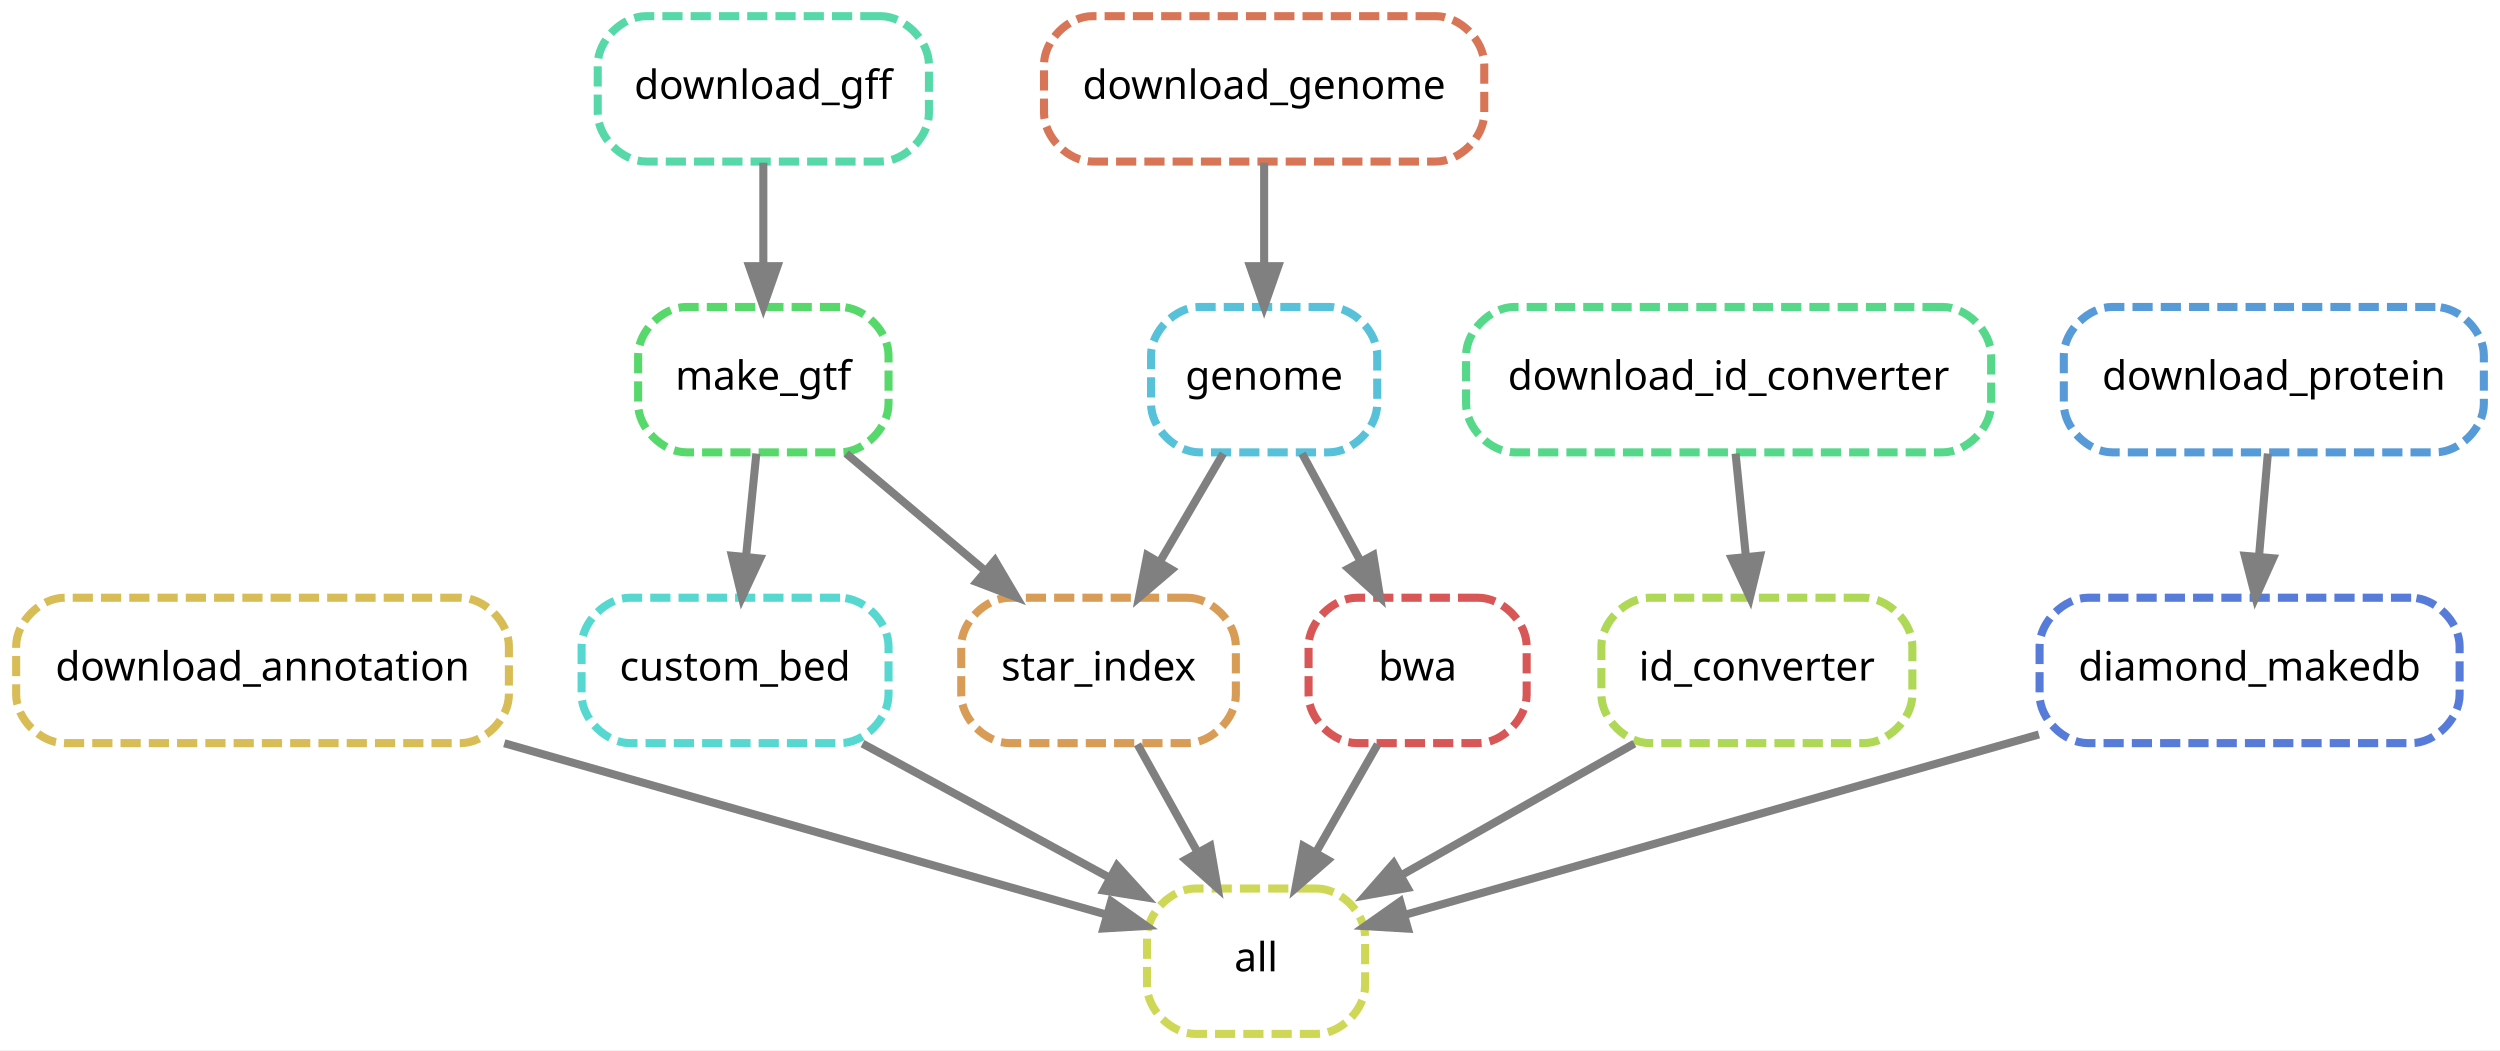
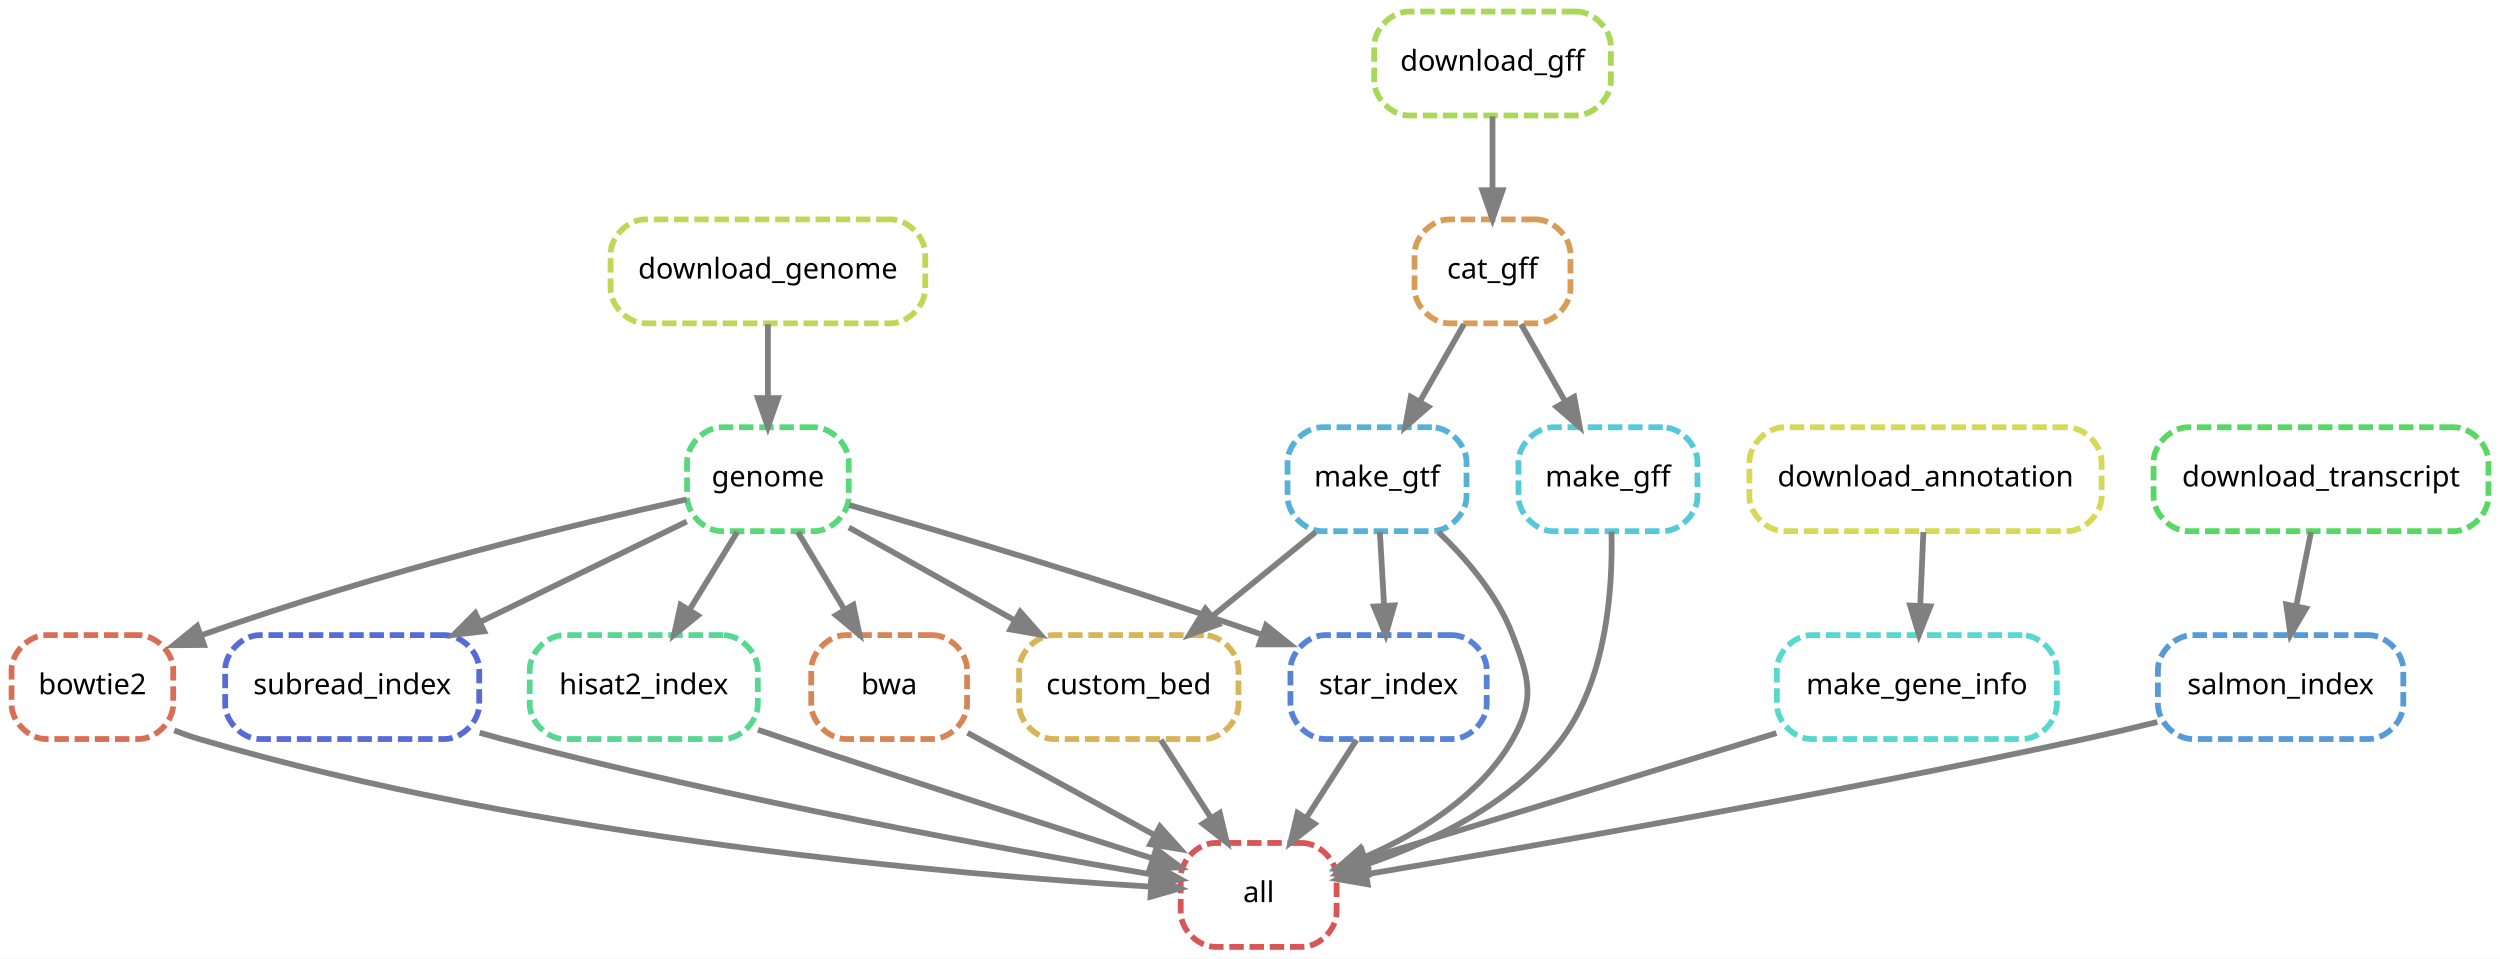
- <svg xmlns="http://www.w3.org/2000/svg" width="619pt" height="260pt" viewBox="0.00 0.00 619.00 260.00">
-   <g id="graph0" class="graph" transform="scale(1 1) rotate(0) translate(4 256)">
-     <polygon fill="white" stroke="transparent" points="-4,4 -4,-256 615,-256 615,4 -4,4" />
+ <svg xmlns="http://www.w3.org/2000/svg" width="866pt" height="332pt" viewBox="0.00 0.00 866.00 332.00">
+   <g id="graph0" class="graph" transform="scale(1 1) rotate(0) translate(4 328)">
+     <polygon fill="white" stroke="transparent" points="-4,4 -4,-328 862,-328 862,4 -4,4" />
    <g id="node1" class="node">
-       <path fill="none" stroke="#ced856" stroke-width="2" stroke-dasharray="5,2" d="M322,-36C322,-36 292,-36 292,-36 286,-36 280,-30 280,-24 280,-24 280,-12 280,-12 280,-6 286,0 292,0 292,0 322,0 322,0 328,0 334,-6 334,-12 334,-12 334,-24 334,-24 334,-30 328,-36 322,-36" />
-       <text text-anchor="middle" x="307" y="-15.5" font-family="sans" font-size="10.00">all</text>
+       <path fill="none" stroke="#d85656" stroke-width="2" stroke-dasharray="5,2" d="M447,-36C447,-36 417,-36 417,-36 411,-36 405,-30 405,-24 405,-24 405,-12 405,-12 405,-6 411,0 417,0 417,0 447,0 447,0 453,0 459,-6 459,-12 459,-12 459,-24 459,-24 459,-30 453,-36 447,-36" />
+       <text text-anchor="middle" x="432" y="-15.5" font-family="sans" font-size="10.00">all</text>
    </g>
    <g id="node2" class="node">
-       <path fill="none" stroke="#d8bc56" stroke-width="2" stroke-dasharray="5,2" d="M110,-108C110,-108 12,-108 12,-108 6,-108 0,-102 0,-96 0,-96 0,-84 0,-84 0,-78 6,-72 12,-72 12,-72 110,-72 110,-72 116,-72 122,-78 122,-84 122,-84 122,-96 122,-96 122,-102 116,-108 110,-108" />
-       <text text-anchor="middle" x="61" y="-87.5" font-family="sans" font-size="10.00">download_annotation</text>
+       <path fill="none" stroke="#d88556" stroke-width="2" stroke-dasharray="5,2" d="M319,-108C319,-108 289,-108 289,-108 283,-108 277,-102 277,-96 277,-96 277,-84 277,-84 277,-78 283,-72 289,-72 289,-72 319,-72 319,-72 325,-72 331,-78 331,-84 331,-84 331,-96 331,-96 331,-102 325,-108 319,-108" />
+       <text text-anchor="middle" x="304" y="-87.5" font-family="sans" font-size="10.00">bwa</text>
    </g>
    <g id="edge1" class="edge">
-       <path fill="none" stroke="grey" stroke-width="2" d="M120.86,-71.97C167.44,-58.71 230.59,-40.74 270.05,-29.51" />
-       <polygon fill="grey" stroke="grey" stroke-width="2" points="271.13,-32.85 279.79,-26.74 269.21,-26.11 271.13,-32.85" />
+       <path fill="none" stroke="grey" stroke-width="2" d="M331.15,-74.15C350.07,-63.81 375.51,-49.89 396.11,-38.63" />
+       <polygon fill="grey" stroke="grey" stroke-width="2" points="397.8,-41.69 404.89,-33.82 394.44,-35.55 397.8,-41.69" />
    </g>
    <g id="node3" class="node">
-       <path fill="none" stroke="#d85656" stroke-width="2" stroke-dasharray="5,2" d="M362,-108C362,-108 332,-108 332,-108 326,-108 320,-102 320,-96 320,-96 320,-84 320,-84 320,-78 326,-72 332,-72 332,-72 362,-72 362,-72 368,-72 374,-78 374,-84 374,-84 374,-96 374,-96 374,-102 368,-108 362,-108" />
-       <text text-anchor="middle" x="347" y="-87.5" font-family="sans" font-size="10.00">bwa</text>
+       <path fill="none" stroke="#56d87b" stroke-width="2" stroke-dasharray="5,2" d="M278,-180C278,-180 246,-180 246,-180 240,-180 234,-174 234,-168 234,-168 234,-156 234,-156 234,-150 240,-144 246,-144 246,-144 278,-144 278,-144 284,-144 290,-150 290,-156 290,-156 290,-168 290,-168 290,-174 284,-180 278,-180" />
+       <text text-anchor="middle" x="262" y="-159.5" font-family="sans" font-size="10.00">genome</text>
+     </g>
+     <g id="edge11" class="edge">
+       <path fill="none" stroke="grey" stroke-width="2" d="M272.38,-143.7C277.26,-135.56 283.19,-125.69 288.58,-116.7" />
+       <polygon fill="grey" stroke="grey" stroke-width="2" points="291.59,-118.48 293.74,-108.1 285.59,-114.88 291.59,-118.48" />
+     </g>
+     <g id="node5" class="node">
+       <path fill="none" stroke="#d86e56" stroke-width="2" stroke-dasharray="5,2" d="M44,-108C44,-108 12,-108 12,-108 6,-108 0,-102 0,-96 0,-96 0,-84 0,-84 0,-78 6,-72 12,-72 12,-72 44,-72 44,-72 50,-72 56,-78 56,-84 56,-84 56,-96 56,-96 56,-102 50,-108 44,-108" />
+       <text text-anchor="middle" x="28" y="-87.5" font-family="sans" font-size="10.00">bowtie2</text>
+     </g>
+     <g id="edge13" class="edge">
+       <path fill="none" stroke="grey" stroke-width="2" d="M233.81,-154.99C196.97,-146.79 130.41,-130.83 65.62,-107.92" />
+       <polygon fill="grey" stroke="grey" stroke-width="2" points="66.67,-104.58 56.08,-104.49 64.3,-111.17 66.67,-104.58" />
+     </g>
+     <g id="node10" class="node">
+       <path fill="none" stroke="#5682d8" stroke-width="2" stroke-dasharray="5,2" d="M499,-108C499,-108 455,-108 455,-108 449,-108 443,-102 443,-96 443,-96 443,-84 443,-84 443,-78 449,-72 455,-72 455,-72 499,-72 499,-72 505,-72 511,-78 511,-84 511,-84 511,-96 511,-96 511,-102 505,-108 499,-108" />
+       <text text-anchor="middle" x="477" y="-87.5" font-family="sans" font-size="10.00">star_index</text>
+     </g>
+     <g id="edge17" class="edge">
+       <path fill="none" stroke="grey" stroke-width="2" d="M290.22,-153.03C322.6,-143.73 377.46,-127.5 433.15,-108.17" />
+       <polygon fill="grey" stroke="grey" stroke-width="2" points="434.54,-111.4 442.82,-104.79 432.23,-104.79 434.54,-111.4" />
+     </g>
+     <g id="node11" class="node">
+       <path fill="none" stroke="#566bd8" stroke-width="2" stroke-dasharray="5,2" d="M150,-108C150,-108 86,-108 86,-108 80,-108 74,-102 74,-96 74,-96 74,-84 74,-84 74,-78 80,-72 86,-72 86,-72 150,-72 150,-72 156,-72 162,-78 162,-84 162,-84 162,-96 162,-96 162,-102 156,-108 150,-108" />
+       <text text-anchor="middle" x="118" y="-87.5" font-family="sans" font-size="10.00">subread_index</text>
+     </g>
+     <g id="edge19" class="edge">
+       <path fill="none" stroke="grey" stroke-width="2" d="M233.89,-147.34C213.52,-137.43 185.56,-123.84 162.2,-112.49" />
+       <polygon fill="grey" stroke="grey" stroke-width="2" points="163.7,-109.32 153.18,-108.1 160.64,-115.62 163.7,-109.32" />
+     </g>
+     <g id="node12" class="node">
+       <path fill="none" stroke="#56d892" stroke-width="2" stroke-dasharray="5,2" d="M246.5,-108C246.5,-108 191.5,-108 191.5,-108 185.5,-108 179.5,-102 179.5,-96 179.5,-96 179.5,-84 179.5,-84 179.5,-78 185.5,-72 191.5,-72 191.5,-72 246.5,-72 246.5,-72 252.5,-72 258.5,-78 258.5,-84 258.5,-84 258.5,-96 258.5,-96 258.5,-102 252.5,-108 246.5,-108" />
+       <text text-anchor="middle" x="219" y="-87.5" font-family="sans" font-size="10.00">hisat2_index</text>
+     </g>
+     <g id="edge20" class="edge">
+       <path fill="none" stroke="grey" stroke-width="2" d="M251.37,-143.7C246.37,-135.56 240.31,-125.69 234.79,-116.7" />
+       <polygon fill="grey" stroke="grey" stroke-width="2" points="237.72,-114.79 229.51,-108.1 231.76,-118.46 237.72,-114.79" />
+     </g>
+     <g id="node13" class="node">
+       <path fill="none" stroke="#d8b456" stroke-width="2" stroke-dasharray="5,2" d="M413,-108C413,-108 361,-108 361,-108 355,-108 349,-102 349,-96 349,-96 349,-84 349,-84 349,-78 355,-72 361,-72 361,-72 413,-72 413,-72 419,-72 425,-78 425,-84 425,-84 425,-96 425,-96 425,-102 419,-108 413,-108" />
+       <text text-anchor="middle" x="387" y="-87.5" font-family="sans" font-size="10.00">custom_bed</text>
+     </g>
+     <g id="edge22" class="edge">
+       <path fill="none" stroke="grey" stroke-width="2" d="M290.05,-145.29C307,-135.8 328.87,-123.55 347.54,-113.1" />
+       <polygon fill="grey" stroke="grey" stroke-width="2" points="349.4,-116.07 356.42,-108.13 345.98,-109.96 349.4,-116.07" />
+     </g>
+     <g id="node4" class="node">
+       <path fill="none" stroke="#bed856" stroke-width="2" stroke-dasharray="5,2" d="M304.5,-252C304.5,-252 219.5,-252 219.5,-252 213.5,-252 207.5,-246 207.5,-240 207.5,-240 207.5,-228 207.5,-228 207.5,-222 213.5,-216 219.5,-216 219.5,-216 304.5,-216 304.5,-216 310.5,-216 316.5,-222 316.5,-228 316.5,-228 316.5,-240 316.5,-240 316.5,-246 310.5,-252 304.5,-252" />
+       <text text-anchor="middle" x="262" y="-231.5" font-family="sans" font-size="10.00">download_genome</text>
+     </g>
+     <g id="edge12" class="edge">
+       <path fill="none" stroke="grey" stroke-width="2" d="M262,-215.7C262,-207.98 262,-198.71 262,-190.11" />
+       <polygon fill="grey" stroke="grey" stroke-width="2" points="265.5,-190.1 262,-180.1 258.5,-190.1 265.5,-190.1" />
    </g>
    <g id="edge2" class="edge">
-       <path fill="none" stroke="grey" stroke-width="2" d="M337.11,-71.7C332.51,-63.64 326.94,-53.89 321.85,-44.98" />
-       <polygon fill="grey" stroke="grey" stroke-width="2" points="324.77,-43.05 316.77,-36.1 318.7,-46.52 324.77,-43.05" />
+       <path fill="none" stroke="grey" stroke-width="2" d="M56.37,-74.98C59.24,-73.86 62.15,-72.84 65,-72 182.21,-37.4 327.41,-24.97 394.62,-20.86" />
+       <polygon fill="grey" stroke="grey" stroke-width="2" points="394.95,-24.34 404.73,-20.27 394.54,-17.36 394.95,-24.34" />
    </g>
-     <g id="node4" class="node">
-       <path fill="none" stroke="#56c1d8" stroke-width="2" stroke-dasharray="5,2" d="M325,-180C325,-180 293,-180 293,-180 287,-180 281,-174 281,-168 281,-168 281,-156 281,-156 281,-150 287,-144 293,-144 293,-144 325,-144 325,-144 331,-144 337,-150 337,-156 337,-156 337,-168 337,-168 337,-174 331,-180 325,-180" />
-       <text text-anchor="middle" x="309" y="-159.5" font-family="sans" font-size="10.00">genome</text>
+     <g id="node6" class="node">
+       <path fill="none" stroke="#56b1d8" stroke-width="2" stroke-dasharray="5,2" d="M492,-180C492,-180 454,-180 454,-180 448,-180 442,-174 442,-168 442,-168 442,-156 442,-156 442,-150 448,-144 454,-144 454,-144 492,-144 492,-144 498,-144 504,-150 504,-156 504,-156 504,-168 504,-168 504,-174 498,-180 492,-180" />
+       <text text-anchor="middle" x="473" y="-159.5" font-family="sans" font-size="10.00">make_gtf</text>
+     </g>
+     <g id="edge3" class="edge">
+       <path fill="none" stroke="grey" stroke-width="2" d="M494.27,-143.7C504.11,-134.31 514.76,-121.8 520,-108 525.68,-93.04 527.87,-85.93 520,-72 508.97,-52.47 487.54,-39.34 468.59,-31.03" />
+       <polygon fill="grey" stroke="grey" stroke-width="2" points="469.84,-27.77 459.26,-27.23 467.2,-34.25 469.84,-27.77" />
+     </g>
+     <g id="edge18" class="edge">
+       <path fill="none" stroke="grey" stroke-width="2" d="M473.99,-143.7C474.43,-135.98 474.96,-126.71 475.45,-118.11" />
+       <polygon fill="grey" stroke="grey" stroke-width="2" points="478.95,-118.29 476.02,-108.1 471.96,-117.89 478.95,-118.29" />
+     </g>
+     <g id="edge21" class="edge">
+       <path fill="none" stroke="grey" stroke-width="2" d="M451.74,-143.7C440.91,-134.88 427.58,-124.03 415.84,-114.47" />
+       <polygon fill="grey" stroke="grey" stroke-width="2" points="417.98,-111.7 408.01,-108.1 413.56,-117.13 417.98,-111.7" />
+     </g>
+     <g id="node7" class="node">
+       <path fill="none" stroke="#d89c56" stroke-width="2" stroke-dasharray="5,2" d="M528,-252C528,-252 498,-252 498,-252 492,-252 486,-246 486,-240 486,-240 486,-228 486,-228 486,-222 492,-216 498,-216 498,-216 528,-216 528,-216 534,-216 540,-222 540,-228 540,-228 540,-240 540,-240 540,-246 534,-252 528,-252" />
+       <text text-anchor="middle" x="513" y="-231.5" font-family="sans" font-size="10.00">cat_gff</text>
+     </g>
+     <g id="edge14" class="edge">
+       <path fill="none" stroke="grey" stroke-width="2" d="M503.11,-215.7C498.51,-207.64 492.94,-197.89 487.85,-188.98" />
+       <polygon fill="grey" stroke="grey" stroke-width="2" points="490.77,-187.05 482.77,-180.1 484.7,-190.52 490.77,-187.05" />
+     </g>
+     <g id="node9" class="node">
+       <path fill="none" stroke="#56c9d8" stroke-width="2" stroke-dasharray="5,2" d="M572,-180C572,-180 534,-180 534,-180 528,-180 522,-174 522,-168 522,-168 522,-156 522,-156 522,-150 528,-144 534,-144 534,-144 572,-144 572,-144 578,-144 584,-150 584,-156 584,-156 584,-168 584,-168 584,-174 578,-180 572,-180" />
+       <text text-anchor="middle" x="553" y="-159.5" font-family="sans" font-size="10.00">make_gff</text>
+     </g>
+     <g id="edge16" class="edge">
+       <path fill="none" stroke="grey" stroke-width="2" d="M522.89,-215.7C527.49,-207.64 533.06,-197.89 538.15,-188.98" />
+       <polygon fill="grey" stroke="grey" stroke-width="2" points="541.3,-190.52 543.23,-180.1 535.23,-187.05 541.3,-190.52" />
+     </g>
+     <g id="node8" class="node">
+       <path fill="none" stroke="#a7d856" stroke-width="2" stroke-dasharray="5,2" d="M542,-324C542,-324 484,-324 484,-324 478,-324 472,-318 472,-312 472,-312 472,-300 472,-300 472,-294 478,-288 484,-288 484,-288 542,-288 542,-288 548,-288 554,-294 554,-300 554,-300 554,-312 554,-312 554,-318 548,-324 542,-324" />
+       <text text-anchor="middle" x="513" y="-303.5" font-family="sans" font-size="10.00">download_gff</text>
+     </g>
+     <g id="edge15" class="edge">
+       <path fill="none" stroke="grey" stroke-width="2" d="M513,-287.7C513,-279.98 513,-270.71 513,-262.11" />
+       <polygon fill="grey" stroke="grey" stroke-width="2" points="516.5,-262.1 513,-252.1 509.5,-262.1 516.5,-262.1" />
+     </g>
+     <g id="edge4" class="edge">
+       <path fill="none" stroke="grey" stroke-width="2" d="M554.22,-143.83C554.7,-124.49 552.67,-93.02 537,-72 520.52,-49.9 492.22,-36.36 469.15,-28.51" />
+       <polygon fill="grey" stroke="grey" stroke-width="2" points="469.89,-25.08 459.3,-25.39 467.78,-31.75 469.89,-25.08" />
+     </g>
+     <g id="edge5" class="edge">
+       <path fill="none" stroke="grey" stroke-width="2" d="M465.88,-71.7C460.64,-63.56 454.3,-53.69 448.52,-44.7" />
+       <polygon fill="grey" stroke="grey" stroke-width="2" points="451.35,-42.62 443,-36.1 445.46,-46.41 451.35,-42.62" />
+     </g>
+     <g id="edge6" class="edge">
+       <path fill="none" stroke="grey" stroke-width="2" d="M162.15,-74.18C164.8,-73.41 167.43,-72.68 170,-72 249.35,-51.08 344.07,-33.77 395.08,-25.07" />
+       <polygon fill="grey" stroke="grey" stroke-width="2" points="395.71,-28.51 404.98,-23.4 394.54,-21.61 395.71,-28.51" />
    </g>
    <g id="edge7" class="edge">
-       <path fill="none" stroke="grey" stroke-width="2" d="M318.39,-143.7C322.76,-135.64 328.06,-125.89 332.9,-116.98" />
-       <polygon fill="grey" stroke="grey" stroke-width="2" points="336.02,-118.56 337.71,-108.1 329.87,-115.22 336.02,-118.56" />
+       <path fill="none" stroke="grey" stroke-width="2" d="M258.56,-75.2C261.75,-74.11 264.93,-73.03 268,-72 311.58,-57.4 361.91,-41.24 395.2,-30.65" />
+       <polygon fill="grey" stroke="grey" stroke-width="2" points="396.48,-33.91 404.95,-27.55 394.36,-27.24 396.48,-33.91" />
    </g>
-     <g id="node6" class="node">
-       <path fill="none" stroke="#d89c56" stroke-width="2" stroke-dasharray="5,2" d="M290,-108C290,-108 246,-108 246,-108 240,-108 234,-102 234,-96 234,-96 234,-84 234,-84 234,-78 240,-72 246,-72 246,-72 290,-72 290,-72 296,-72 302,-78 302,-84 302,-84 302,-96 302,-96 302,-102 296,-108 290,-108" />
-       <text text-anchor="middle" x="268" y="-87.5" font-family="sans" font-size="10.00">star_index</text>
+     <g id="edge8" class="edge">
+       <path fill="none" stroke="grey" stroke-width="2" d="M398.12,-71.7C403.36,-63.56 409.7,-53.69 415.48,-44.7" />
+       <polygon fill="grey" stroke="grey" stroke-width="2" points="418.54,-46.41 421,-36.1 412.65,-42.62 418.54,-46.41" />
+     </g>
+     <g id="node14" class="node">
+       <path fill="none" stroke="#56d8d0" stroke-width="2" stroke-dasharray="5,2" d="M696.5,-108C696.5,-108 623.5,-108 623.5,-108 617.5,-108 611.5,-102 611.5,-96 611.5,-96 611.5,-84 611.5,-84 611.5,-78 617.5,-72 623.5,-72 623.5,-72 696.5,-72 696.5,-72 702.5,-72 708.5,-78 708.5,-84 708.5,-84 708.5,-96 708.5,-96 708.5,-102 702.5,-108 696.5,-108" />
+       <text text-anchor="middle" x="660" y="-87.5" font-family="sans" font-size="10.00">make_gene_info</text>
    </g>
    <g id="edge9" class="edge">
-       <path fill="none" stroke="grey" stroke-width="2" d="M298.87,-143.7C294.15,-135.64 288.44,-125.89 283.22,-116.98" />
-       <polygon fill="grey" stroke="grey" stroke-width="2" points="286.09,-114.96 278.02,-108.1 280.05,-118.5 286.09,-114.96" />
+       <path fill="none" stroke="grey" stroke-width="2" d="M611.37,-74.07C568.75,-60.98 507.72,-42.25 468.98,-30.35" />
+       <polygon fill="grey" stroke="grey" stroke-width="2" points="469.74,-26.93 459.16,-27.34 467.69,-33.62 469.74,-26.93" />
    </g>
-     <g id="node5" class="node">
-       <path fill="none" stroke="#d87556" stroke-width="2" stroke-dasharray="5,2" d="M351.5,-252C351.5,-252 266.5,-252 266.5,-252 260.5,-252 254.5,-246 254.5,-240 254.5,-240 254.5,-228 254.5,-228 254.5,-222 260.5,-216 266.5,-216 266.5,-216 351.5,-216 351.5,-216 357.5,-216 363.5,-222 363.5,-228 363.5,-228 363.5,-240 363.5,-240 363.5,-246 357.5,-252 351.5,-252" />
-       <text text-anchor="middle" x="309" y="-231.5" font-family="sans" font-size="10.00">download_genome</text>
+     <g id="node15" class="node">
+       <path fill="none" stroke="#d6d856" stroke-width="2" stroke-dasharray="5,2" d="M712,-180C712,-180 614,-180 614,-180 608,-180 602,-174 602,-168 602,-168 602,-156 602,-156 602,-150 608,-144 614,-144 614,-144 712,-144 712,-144 718,-144 724,-150 724,-156 724,-156 724,-168 724,-168 724,-174 718,-180 712,-180" />
+       <text text-anchor="middle" x="663" y="-159.5" font-family="sans" font-size="10.00">download_annotation</text>
    </g>
-     <g id="edge8" class="edge">
-       <path fill="none" stroke="grey" stroke-width="2" d="M309,-215.7C309,-207.98 309,-198.71 309,-190.11" />
-       <polygon fill="grey" stroke="grey" stroke-width="2" points="312.5,-190.1 309,-180.1 305.5,-190.1 312.5,-190.1" />
+     <g id="edge23" class="edge">
+       <path fill="none" stroke="grey" stroke-width="2" d="M662.26,-143.7C661.93,-135.98 661.53,-126.71 661.16,-118.11" />
+       <polygon fill="grey" stroke="grey" stroke-width="2" points="664.66,-117.95 660.73,-108.1 657.66,-118.25 664.66,-117.95" />
    </g>
-     <g id="edge3" class="edge">
-       <path fill="none" stroke="grey" stroke-width="2" d="M277.64,-71.7C282.13,-63.64 287.56,-53.89 292.52,-44.98" />
-       <polygon fill="grey" stroke="grey" stroke-width="2" points="295.66,-46.54 297.47,-36.1 289.55,-43.14 295.66,-46.54" />
-     </g>
-     <g id="node7" class="node">
-       <path fill="none" stroke="#56d86b" stroke-width="2" stroke-dasharray="5,2" d="M204,-180C204,-180 166,-180 166,-180 160,-180 154,-174 154,-168 154,-168 154,-156 154,-156 154,-150 160,-144 166,-144 166,-144 204,-144 204,-144 210,-144 216,-150 216,-156 216,-156 216,-168 216,-168 216,-174 210,-180 204,-180" />
-       <text text-anchor="middle" x="185" y="-159.5" font-family="sans" font-size="10.00">make_gtf</text>
+     <g id="node16" class="node">
+       <path fill="none" stroke="#569ad8" stroke-width="2" stroke-dasharray="5,2" d="M816.5,-108C816.5,-108 755.5,-108 755.5,-108 749.5,-108 743.5,-102 743.5,-96 743.5,-96 743.5,-84 743.5,-84 743.5,-78 749.5,-72 755.5,-72 755.5,-72 816.5,-72 816.5,-72 822.5,-72 828.5,-78 828.5,-84 828.5,-84 828.5,-96 828.5,-96 828.5,-102 822.5,-108 816.5,-108" />
+       <text text-anchor="middle" x="786" y="-87.5" font-family="sans" font-size="10.00">salmon_index</text>
    </g>
    <g id="edge10" class="edge">
-       <path fill="none" stroke="grey" stroke-width="2" d="M205.52,-143.7C215.87,-134.97 228.59,-124.24 239.84,-114.75" />
-       <polygon fill="grey" stroke="grey" stroke-width="2" points="242.33,-117.23 247.72,-108.1 237.82,-111.88 242.33,-117.23" />
+       <path fill="none" stroke="grey" stroke-width="2" d="M743.29,-77.9C734.93,-75.84 726.2,-73.78 718,-72 629.23,-52.7 523.98,-34.35 469.25,-25.15" />
+       <polygon fill="grey" stroke="grey" stroke-width="2" points="469.76,-21.68 459.32,-23.48 468.61,-28.59 469.76,-21.68" />
    </g>
-     <g id="node13" class="node">
-       <path fill="none" stroke="#56d8d0" stroke-width="2" stroke-dasharray="5,2" d="M204,-108C204,-108 152,-108 152,-108 146,-108 140,-102 140,-96 140,-96 140,-84 140,-84 140,-78 146,-72 152,-72 152,-72 204,-72 204,-72 210,-72 216,-78 216,-84 216,-84 216,-96 216,-96 216,-102 210,-108 204,-108" />
-       <text text-anchor="middle" x="178" y="-87.5" font-family="sans" font-size="10.00">custom_bed</text>
+     <g id="node17" class="node">
+       <path fill="none" stroke="#56d863" stroke-width="2" stroke-dasharray="5,2" d="M846,-180C846,-180 754,-180 754,-180 748,-180 742,-174 742,-168 742,-168 742,-156 742,-156 742,-150 748,-144 754,-144 754,-144 846,-144 846,-144 852,-144 858,-150 858,-156 858,-156 858,-168 858,-168 858,-174 852,-180 846,-180" />
+       <text text-anchor="middle" x="800" y="-159.5" font-family="sans" font-size="10.00">download_transcript</text>
    </g>
-     <g id="edge14" class="edge">
-       <path fill="none" stroke="grey" stroke-width="2" d="M183.27,-143.7C182.5,-135.98 181.57,-126.71 180.71,-118.11" />
-       <polygon fill="grey" stroke="grey" stroke-width="2" points="184.19,-117.71 179.71,-108.1 177.22,-118.4 184.19,-117.71" />
-     </g>
-     <g id="node8" class="node">
-       <path fill="none" stroke="#56d8a9" stroke-width="2" stroke-dasharray="5,2" d="M214,-252C214,-252 156,-252 156,-252 150,-252 144,-246 144,-240 144,-240 144,-228 144,-228 144,-222 150,-216 156,-216 156,-216 214,-216 214,-216 220,-216 226,-222 226,-228 226,-228 226,-240 226,-240 226,-246 220,-252 214,-252" />
-       <text text-anchor="middle" x="185" y="-231.5" font-family="sans" font-size="10.00">download_gff</text>
-     </g>
-     <g id="edge11" class="edge">
-       <path fill="none" stroke="grey" stroke-width="2" d="M185,-215.7C185,-207.98 185,-198.71 185,-190.11" />
-       <polygon fill="grey" stroke="grey" stroke-width="2" points="188.5,-190.1 185,-180.1 181.5,-190.1 188.5,-190.1" />
-     </g>
-     <g id="node9" class="node">
-       <path fill="none" stroke="#afd856" stroke-width="2" stroke-dasharray="5,2" d="M457.5,-108C457.5,-108 404.5,-108 404.5,-108 398.5,-108 392.5,-102 392.5,-96 392.5,-96 392.5,-84 392.5,-84 392.5,-78 398.5,-72 404.5,-72 404.5,-72 457.5,-72 457.5,-72 463.5,-72 469.5,-78 469.5,-84 469.5,-84 469.5,-96 469.5,-96 469.5,-102 463.5,-108 457.5,-108" />
-       <text text-anchor="middle" x="431" y="-87.5" font-family="sans" font-size="10.00">id_converter</text>
-     </g>
-     <g id="edge4" class="edge">
-       <path fill="none" stroke="grey" stroke-width="2" d="M400.67,-71.88C383.25,-62.04 361.27,-49.64 342.98,-39.31" />
-       <polygon fill="grey" stroke="grey" stroke-width="2" points="344.5,-36.15 334.07,-34.28 341.05,-42.24 344.5,-36.15" />
-     </g>
-     <g id="node10" class="node">
-       <path fill="none" stroke="#56d88a" stroke-width="2" stroke-dasharray="5,2" d="M477,-180C477,-180 371,-180 371,-180 365,-180 359,-174 359,-168 359,-168 359,-156 359,-156 359,-150 365,-144 371,-144 371,-144 477,-144 477,-144 483,-144 489,-150 489,-156 489,-156 489,-168 489,-168 489,-174 483,-180 477,-180" />
-       <text text-anchor="middle" x="424" y="-159.5" font-family="sans" font-size="10.00">download_id_converter</text>
-     </g>
-     <g id="edge12" class="edge">
-       <path fill="none" stroke="grey" stroke-width="2" d="M425.73,-143.7C426.5,-135.98 427.43,-126.71 428.29,-118.11" />
-       <polygon fill="grey" stroke="grey" stroke-width="2" points="431.78,-118.4 429.29,-108.1 424.81,-117.71 431.78,-118.4" />
-     </g>
-     <g id="node11" class="node">
-       <path fill="none" stroke="#567bd8" stroke-width="2" stroke-dasharray="5,2" d="M593,-108C593,-108 513,-108 513,-108 507,-108 501,-102 501,-96 501,-96 501,-84 501,-84 501,-78 507,-72 513,-72 513,-72 593,-72 593,-72 599,-72 605,-78 605,-84 605,-84 605,-96 605,-96 605,-102 599,-108 593,-108" />
-       <text text-anchor="middle" x="553" y="-87.5" font-family="sans" font-size="10.00">diamond_makedb</text>
-     </g>
-     <g id="edge5" class="edge">
-       <path fill="none" stroke="grey" stroke-width="2" d="M500.83,-74.15C453.66,-60.73 385.42,-41.31 343.75,-29.46" />
-       <polygon fill="grey" stroke="grey" stroke-width="2" points="344.59,-26.06 334.02,-26.69 342.68,-32.79 344.59,-26.06" />
-     </g>
-     <g id="node12" class="node">
-       <path fill="none" stroke="#569ad8" stroke-width="2" stroke-dasharray="5,2" d="M599,-180C599,-180 519,-180 519,-180 513,-180 507,-174 507,-168 507,-168 507,-156 507,-156 507,-150 513,-144 519,-144 519,-144 599,-144 599,-144 605,-144 611,-150 611,-156 611,-156 611,-168 611,-168 611,-174 605,-180 599,-180" />
-       <text text-anchor="middle" x="559" y="-159.5" font-family="sans" font-size="10.00">download_protein</text>
-     </g>
-     <g id="edge13" class="edge">
-       <path fill="none" stroke="grey" stroke-width="2" d="M557.52,-143.7C556.86,-135.98 556.06,-126.71 555.32,-118.11" />
-       <polygon fill="grey" stroke="grey" stroke-width="2" points="558.81,-117.77 554.47,-108.1 551.83,-118.37 558.81,-117.77" />
-     </g>
-     <g id="edge6" class="edge">
-       <path fill="none" stroke="grey" stroke-width="2" d="M209.56,-71.88C228.1,-61.81 251.61,-49.05 270.9,-38.59" />
-       <polygon fill="grey" stroke="grey" stroke-width="2" points="272.58,-41.66 279.7,-33.81 269.24,-35.51 272.58,-41.66" />
+     <g id="edge24" class="edge">
+       <path fill="none" stroke="grey" stroke-width="2" d="M796.54,-143.7C795,-135.98 793.14,-126.71 791.42,-118.11" />
+       <polygon fill="grey" stroke="grey" stroke-width="2" points="794.81,-117.22 789.42,-108.1 787.95,-118.6 794.81,-117.22" />
    </g>
  </g>
</svg>
